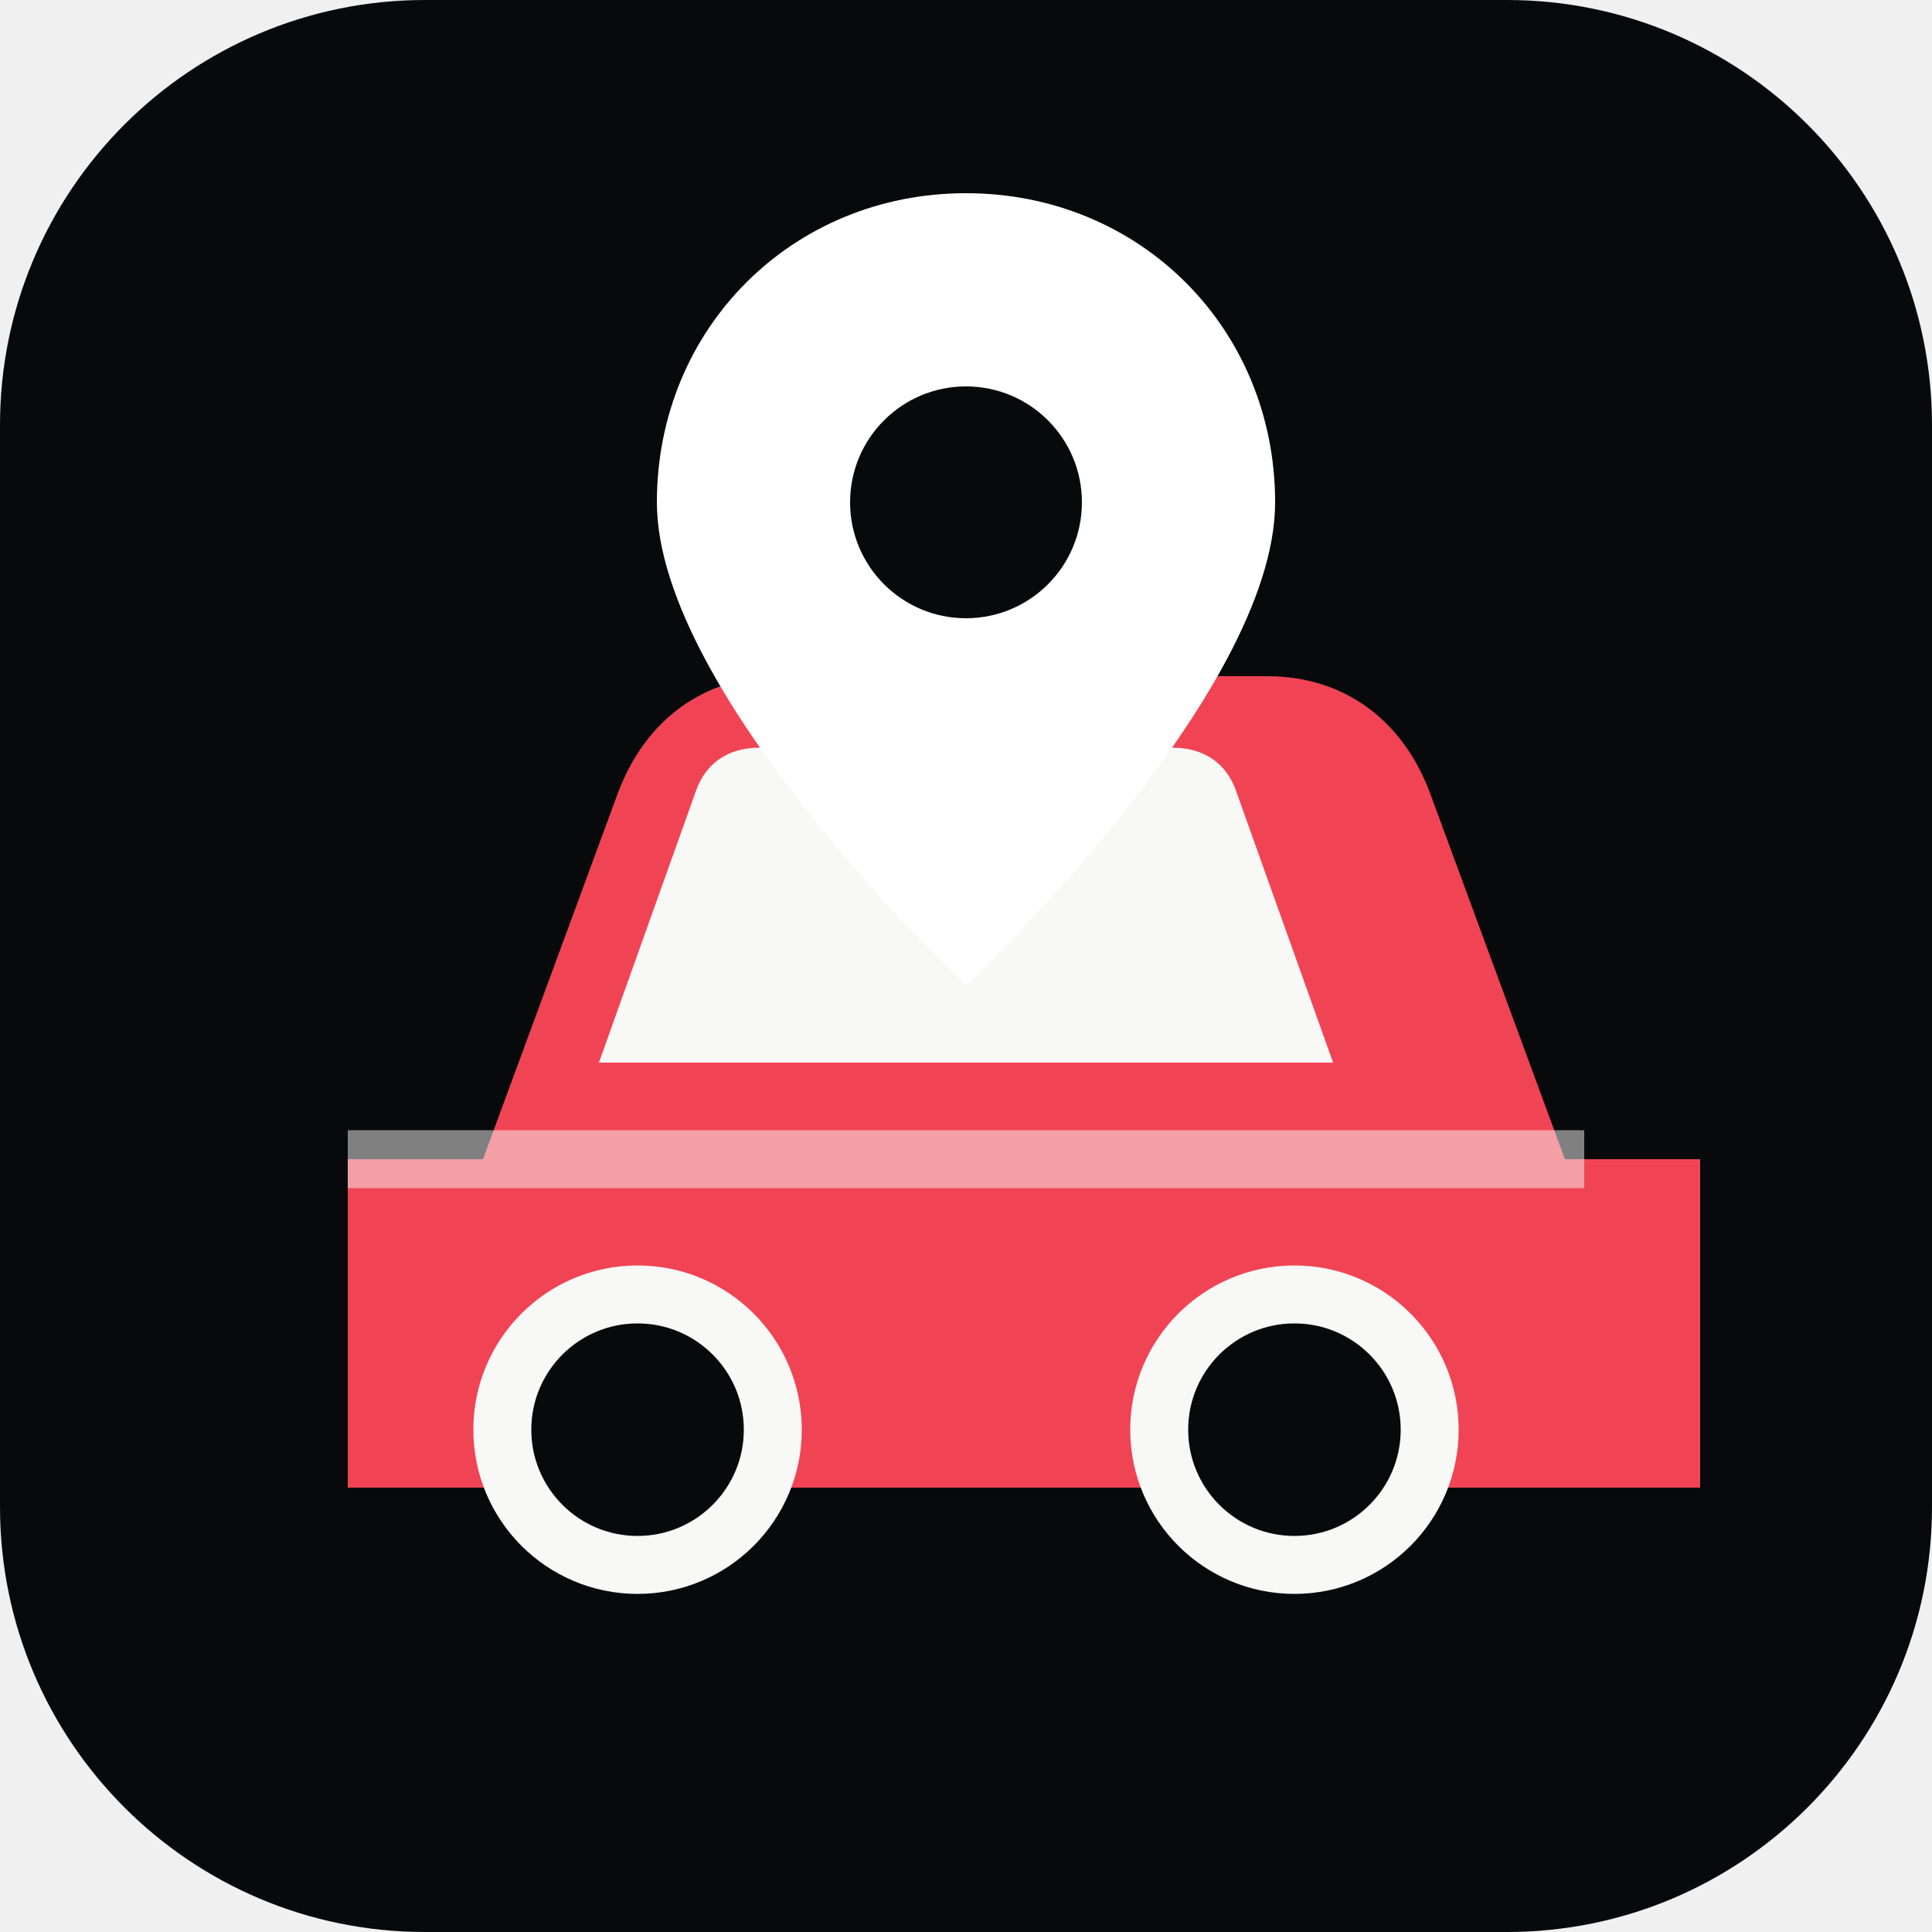
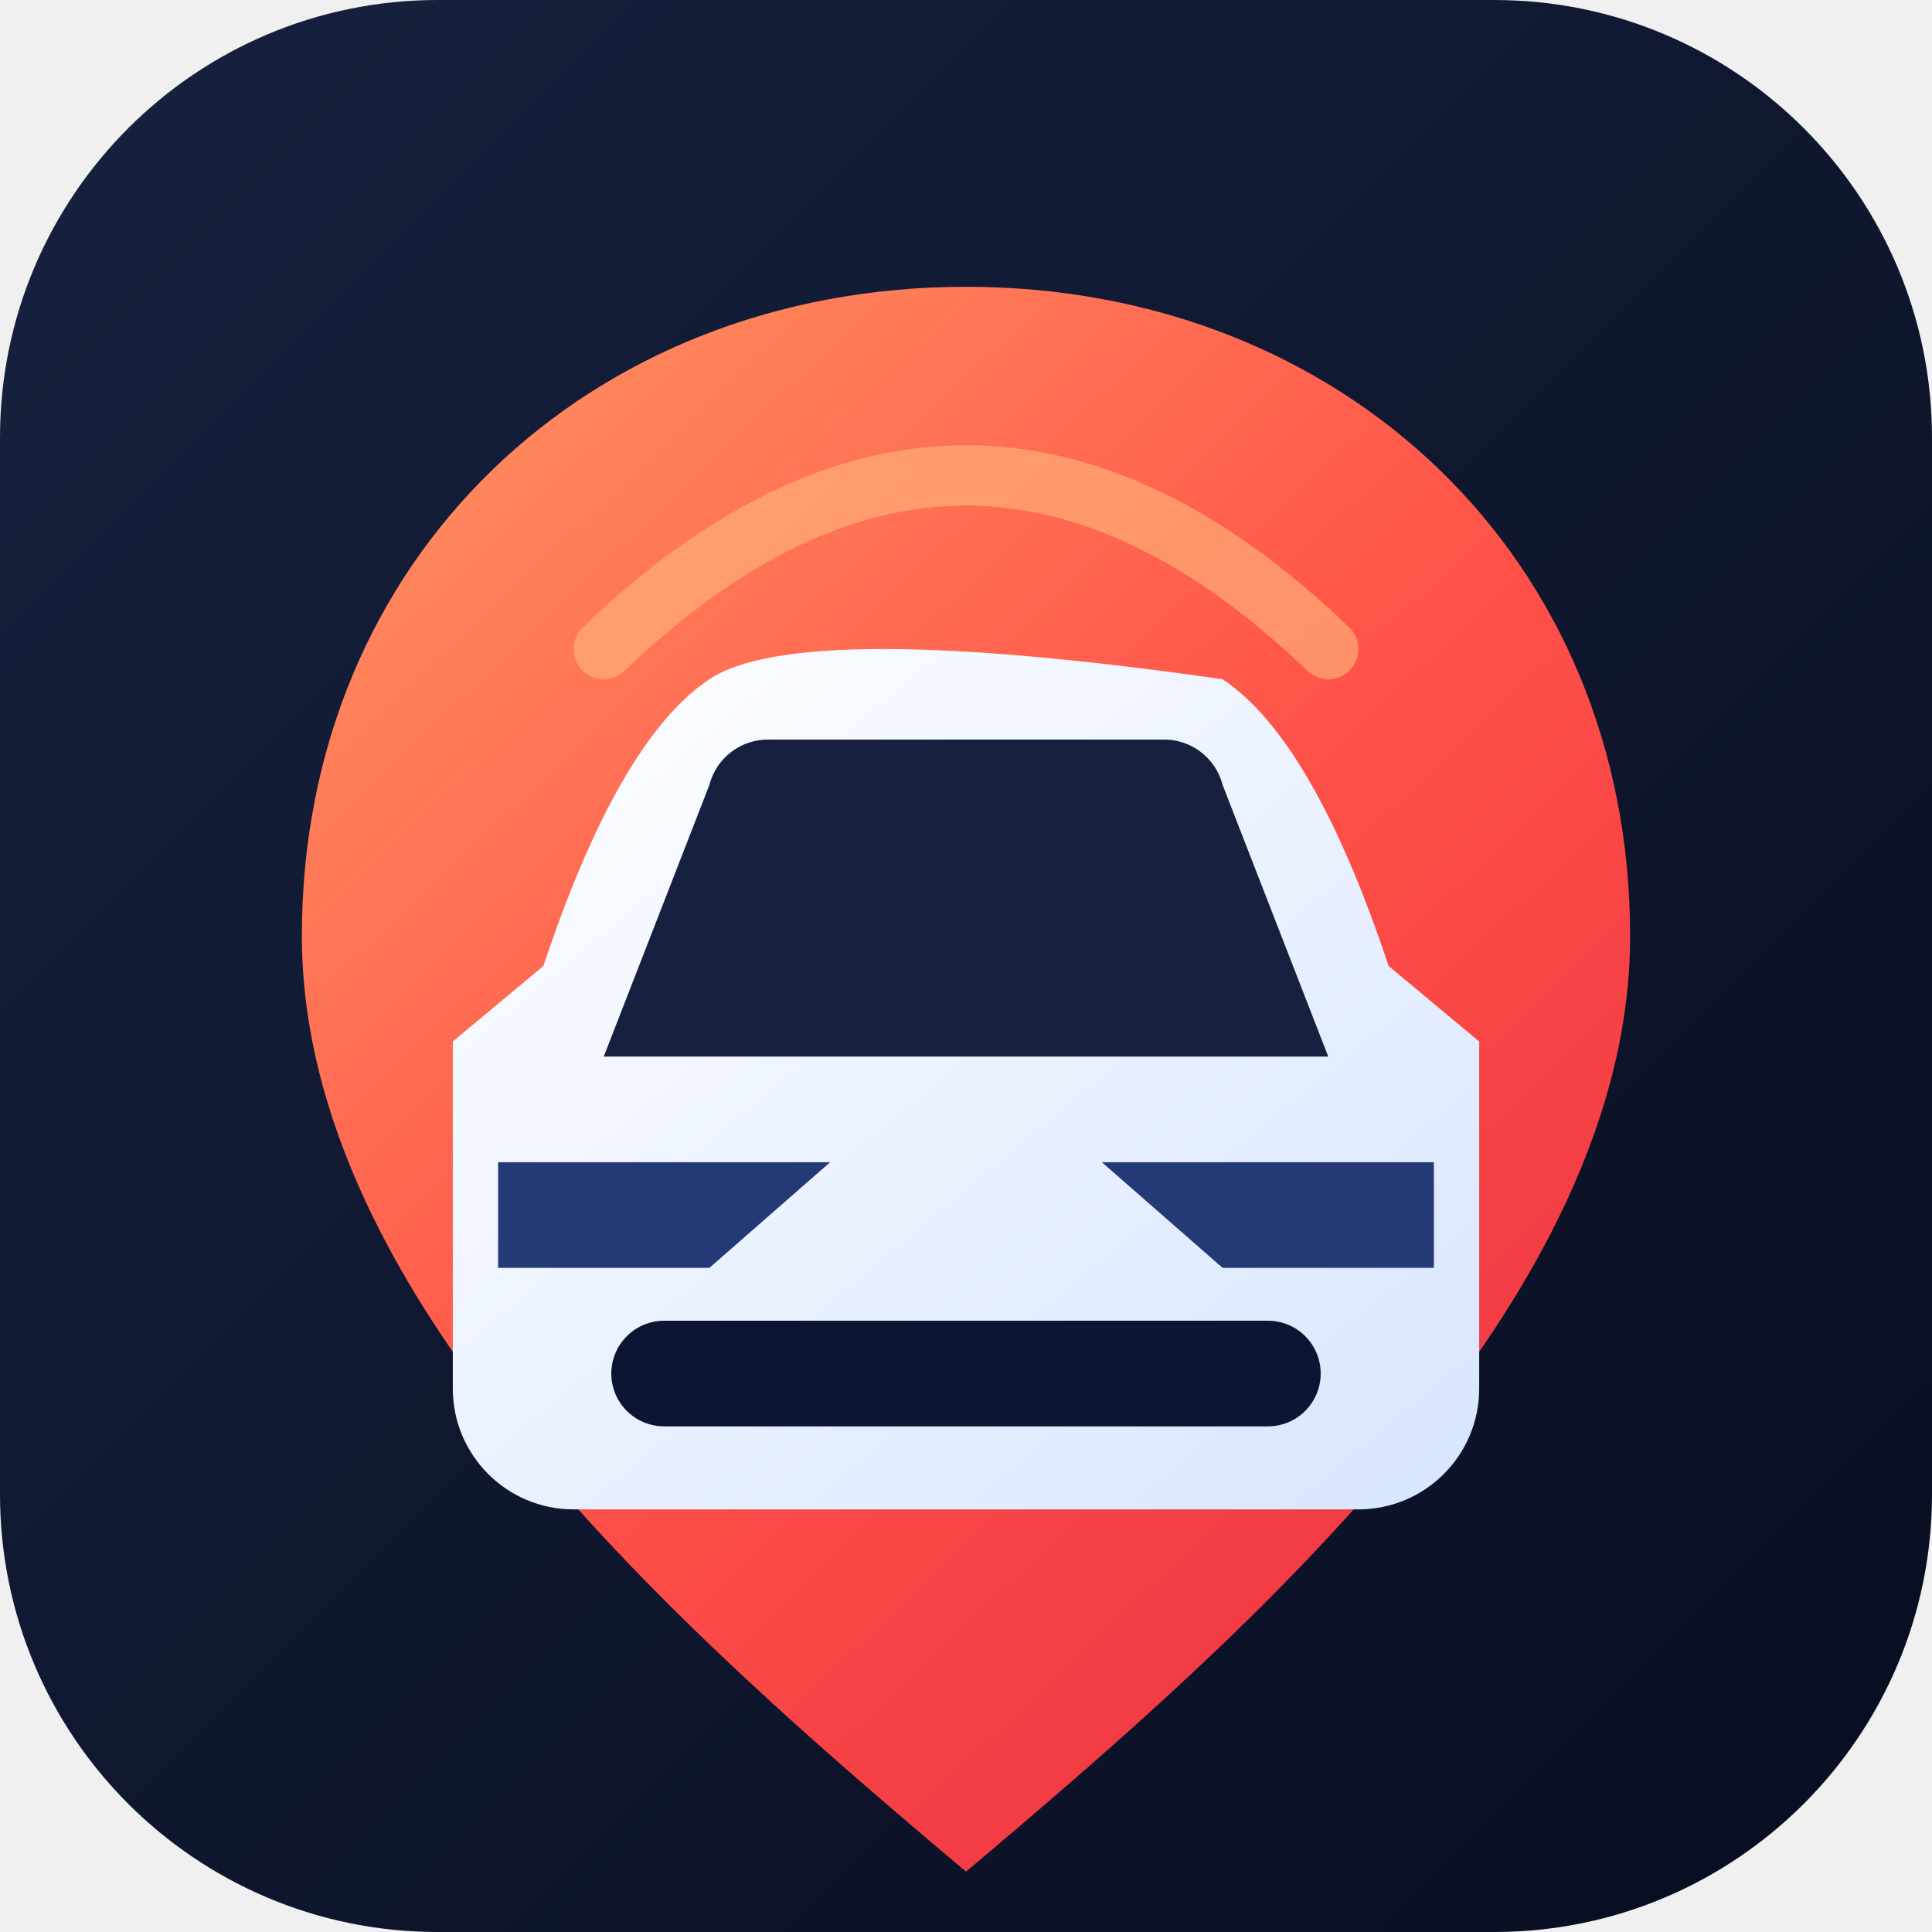
- <svg xmlns="http://www.w3.org/2000/svg" viewBox="0 0 100 100">
-   <rect width="100" height="100" rx="22" fill="#08090b" />
-   <path d="M18 60h7l7-19c1.4-3.7 4.4-6 8.4-6h25.2c4 0 7 2.3 8.4 6l7 19h7v17H18V60Z" fill="#f04455" />
-   <path d="m36 41-5 14h38l-5-14c-.5-1.5-1.7-2.3-3.3-2.3H39.3c-1.6 0-2.8.8-3.3 2.3Z" fill="#f8f8f7" />
-   <path d="M18 60h64" stroke="#f8f8f7" stroke-width="3" opacity=".5" />
-   <circle cx="33" cy="74" r="7" fill="#08090b" stroke="#f8f8f7" stroke-width="3" />
-   <circle cx="67" cy="74" r="7" fill="#08090b" stroke="#f8f8f7" stroke-width="3" />
-   <path d="M50 10c-9 0-16 7-16 16 0 10 16 25 16 25s16-15 16-25c0-9-7-16-16-16Zm0 10a6 6 0 1 1 0 12 6 6 0 0 1 0-12Z" fill="#fff" />
+ <svg xmlns="http://www.w3.org/2000/svg" viewBox="0 0 128 128" role="img" aria-label="AkiCoches">
+   <defs>
+     <linearGradient id="coches-bg" x1="0" y1="0" x2="1" y2="1">
+       <stop stop-color="#17223f" />
+       <stop offset="1" stop-color="#080d20" />
+     </linearGradient>
+     <linearGradient id="coches-coral" x1=".1" y1="0" x2=".9" y2="1">
+       <stop stop-color="#ff9160" />
+       <stop offset=".5" stop-color="#ff5148" />
+       <stop offset="1" stop-color="#eb2e42" />
+     </linearGradient>
+     <linearGradient id="coches-white" x1="0" y1="0" x2="1" y2="1">
+       <stop stop-color="#fff" />
+       <stop offset="1" stop-color="#d7e5ff" />
+     </linearGradient>
+   </defs>
+   <rect width="128" height="128" rx="29" fill="url(#coches-bg)" />
+   <path d="M64 19c-25 0-44 18-44 43 0 24 25 46 44 62 19-16 44-38 44-62 0-25-19-43-44-43Z" fill="url(#coches-coral)" />
+   <path d="M36 64q5-15 11-19t34 0q6 4 11 19l6 5v23a8 8 0 0 1-8 8H38a8 8 0 0 1-8-8V69l6-5Z" fill="url(#coches-white)" />
+   <path d="m47 52-7 18h48l-7-18a4 4 0 0 0-4-3H51a4 4 0 0 0-4 3Z" fill="#17213f" />
+   <path d="M33 77h22l-8 7H33Zm62 0H73l8 7h14Z" fill="#233a77" />
+   <path d="M44 91h40" stroke="#0c1634" stroke-width="7" stroke-linecap="round" />
+   <path d="M40 43q24-23 48 0" fill="none" stroke="#ffb27a" stroke-width="4" stroke-linecap="round" opacity=".65" />
</svg>
